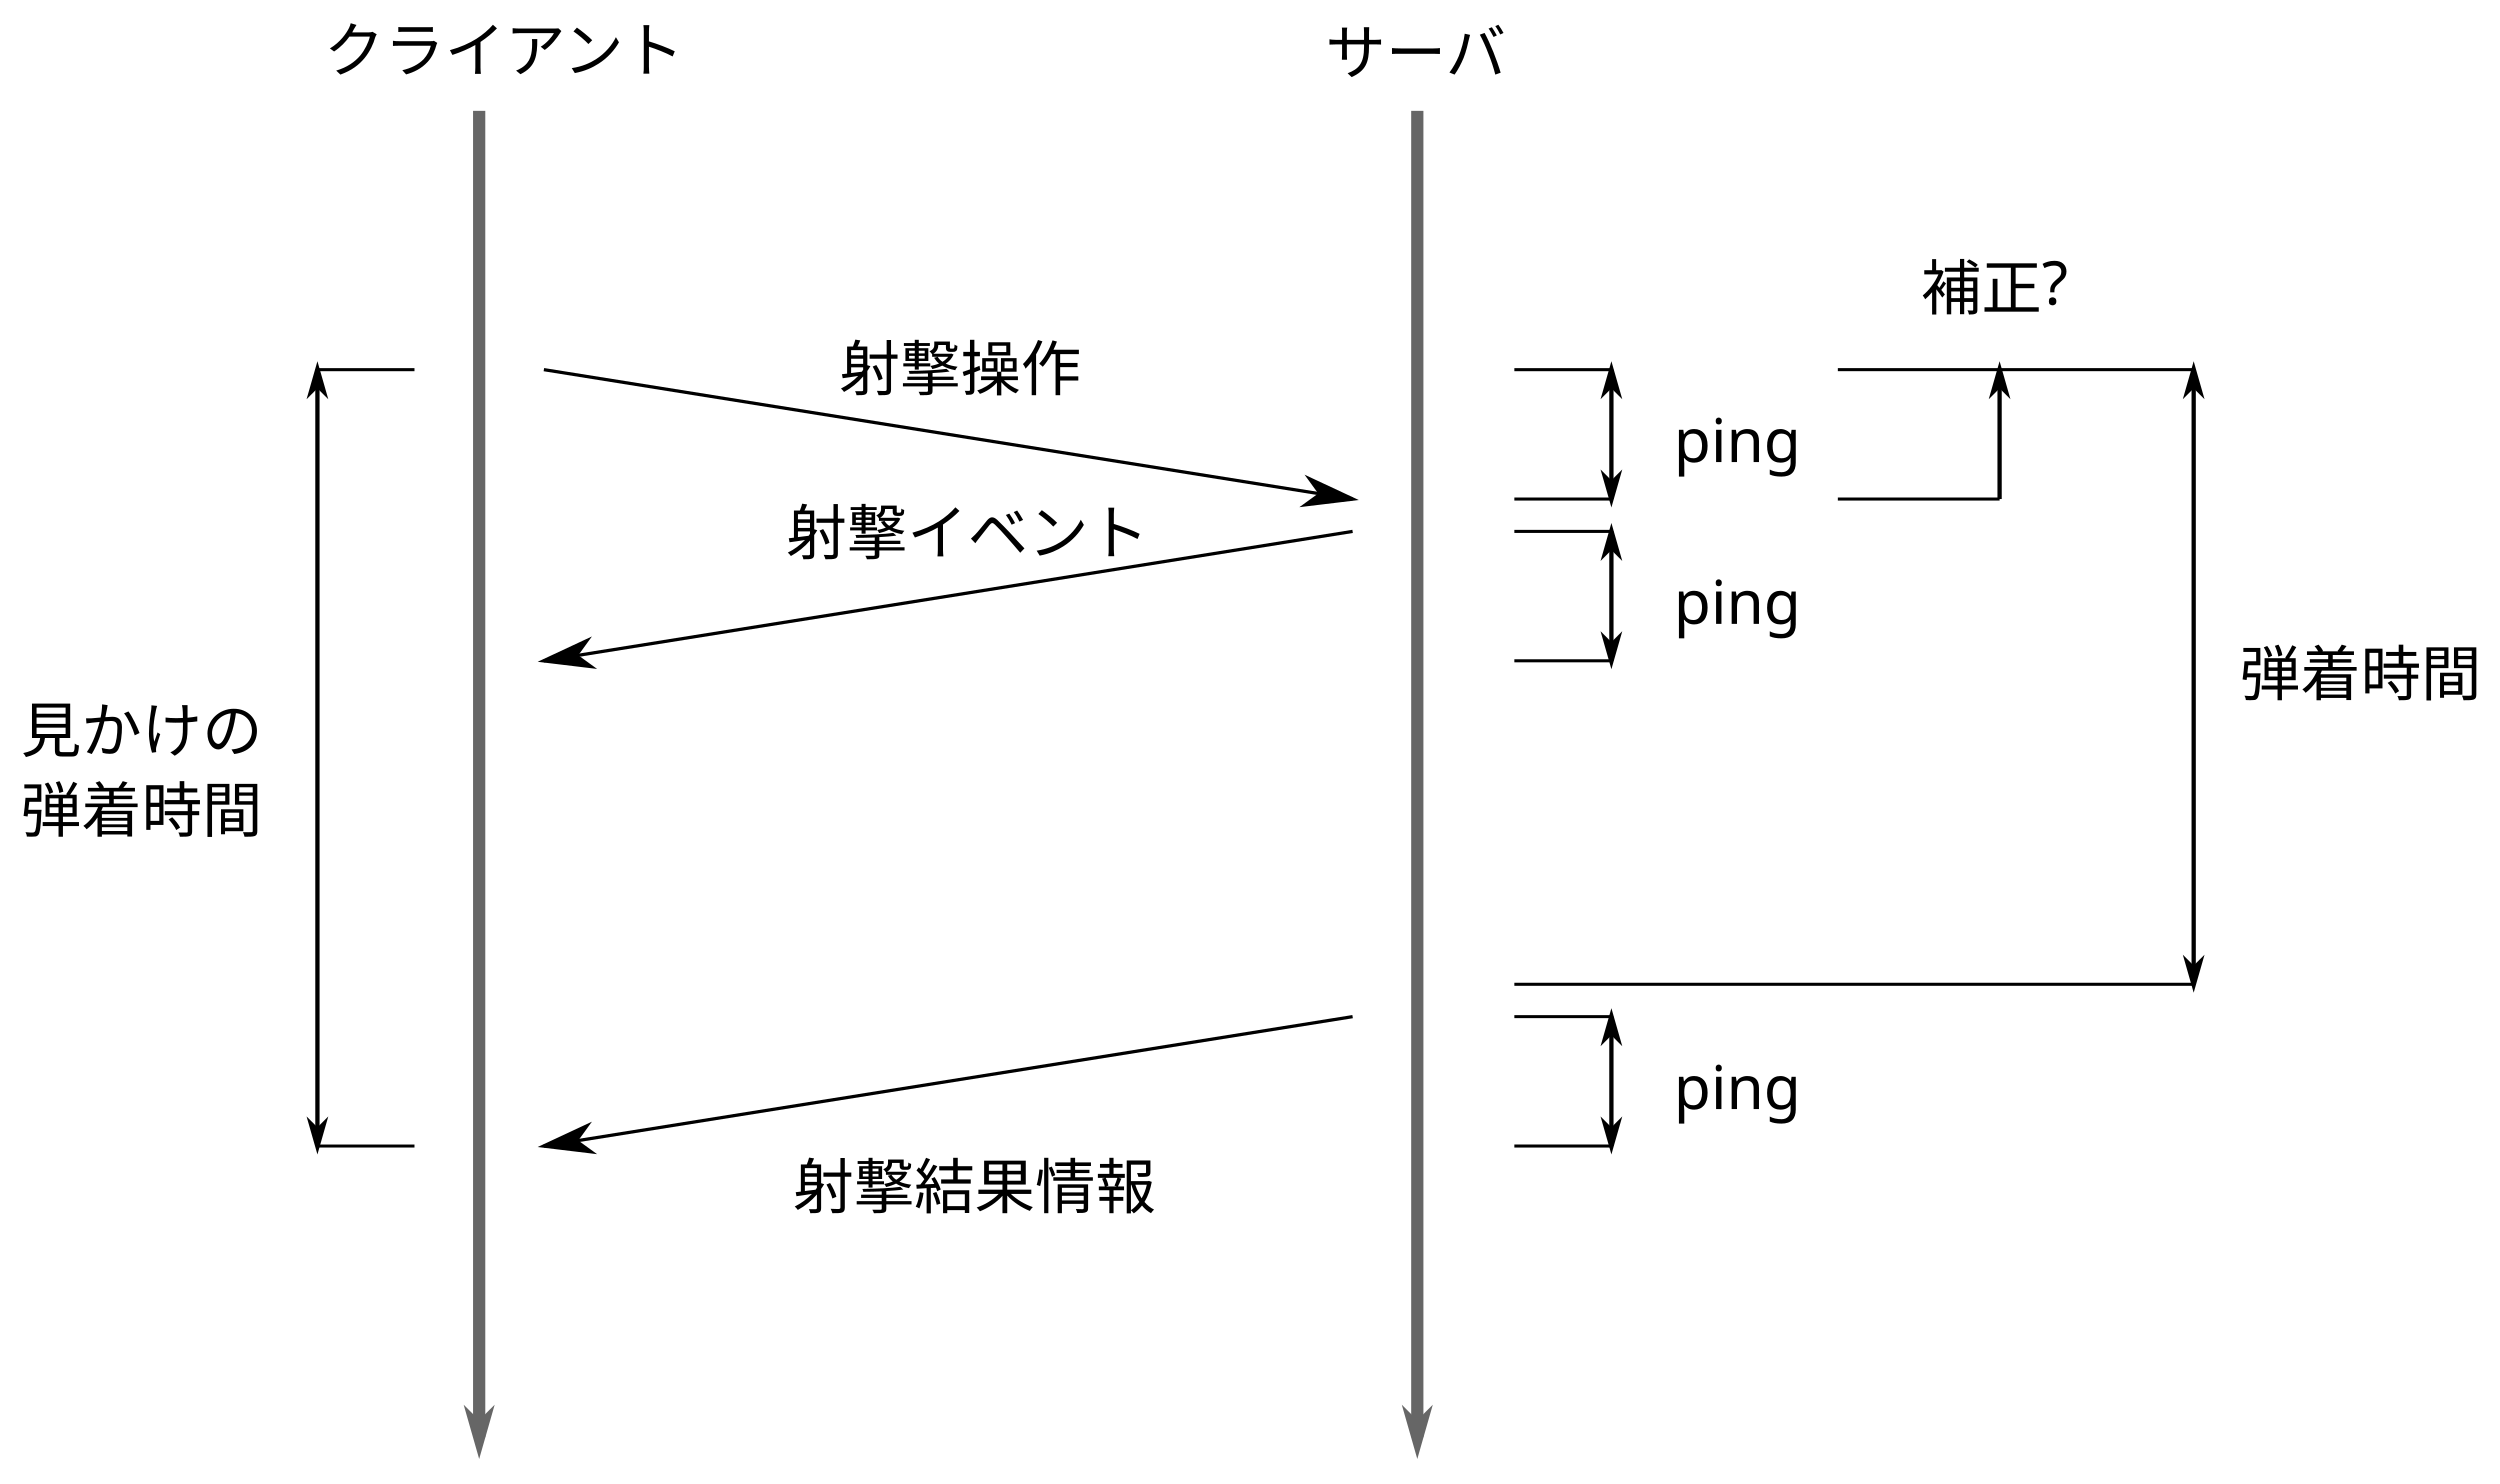
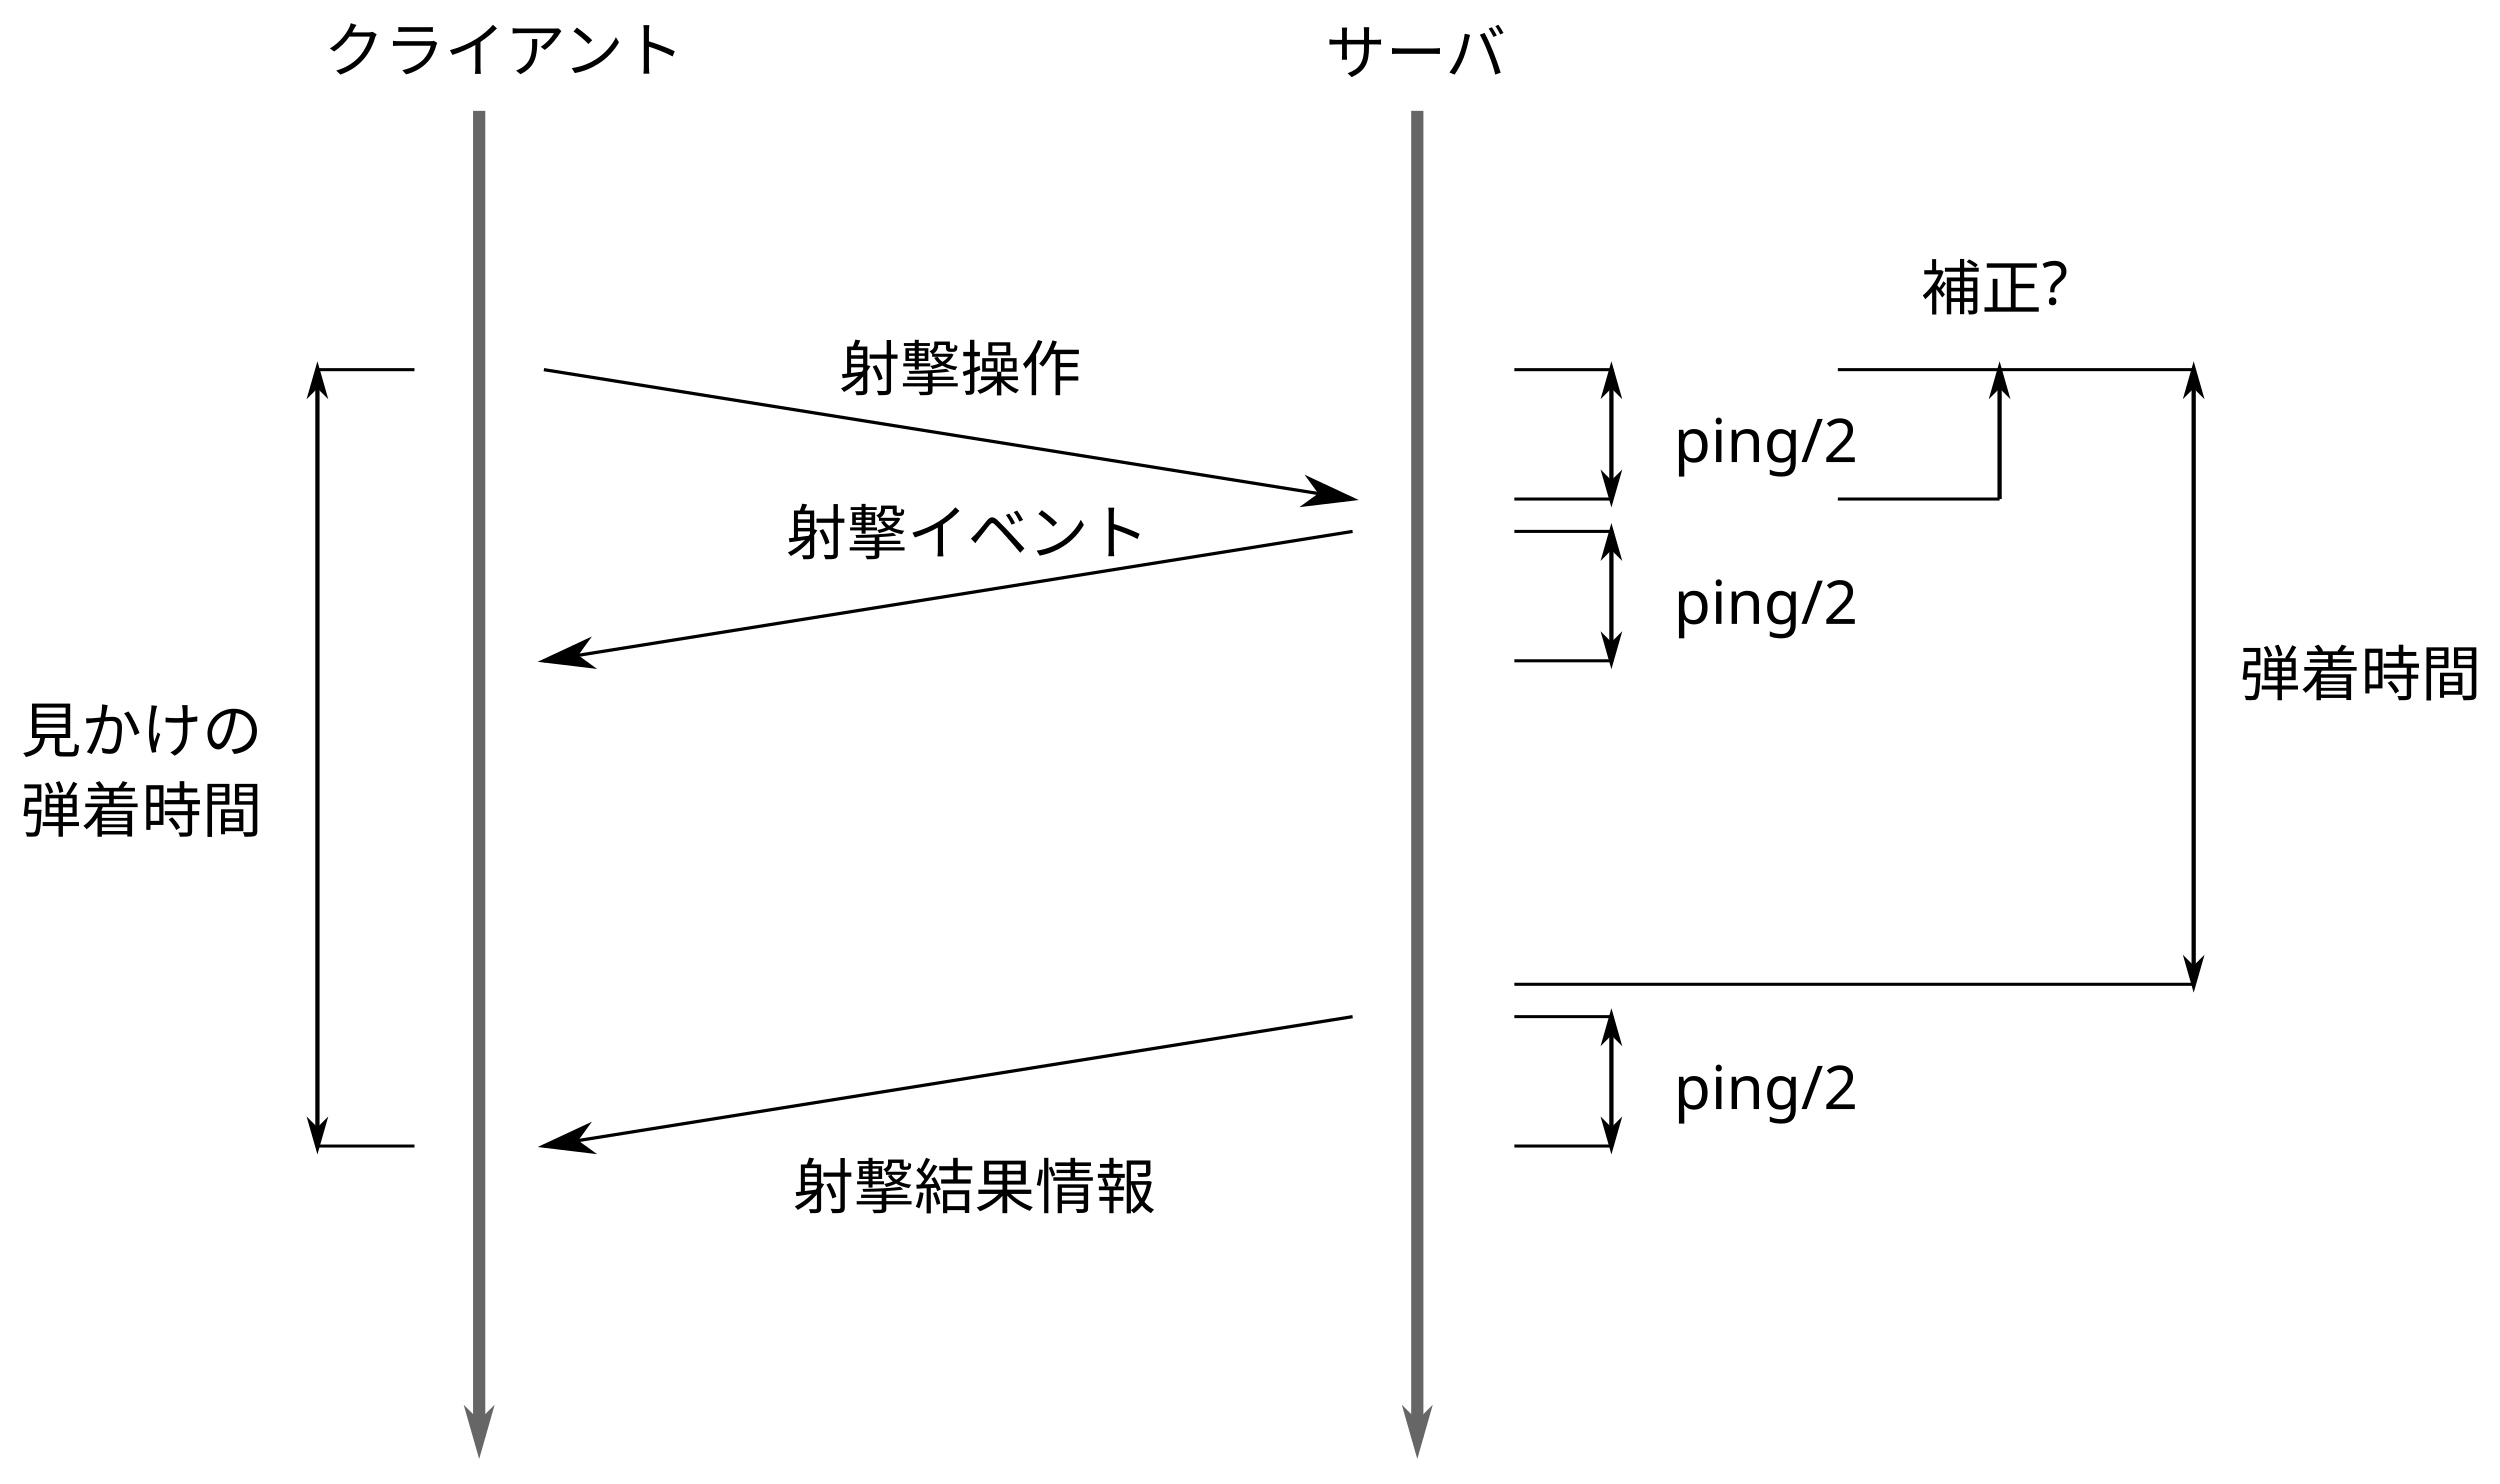
- <svg xmlns="http://www.w3.org/2000/svg" id="svg8" version="1.1" viewBox="0 0 204.474 121.331" height="121.331mm" width="204.474mm">
+ <svg xmlns="http://www.w3.org/2000/svg" width="204.474mm" height="121.331mm" viewBox="0 0 204.474 121.331" version="1.1" id="svg8">
  <defs id="defs2">
-     <marker orient="auto" refY="0" refX="0" id="marker1900" style="overflow:visible">
-       <path id="path1898" d="M 0,0 5,-5 -12.5,0 5,5 Z" style="fill:#000000;fill-opacity:1;fill-rule:evenodd;stroke:#000000;stroke-width:1pt;stroke-opacity:1" transform="matrix(-0.4,0,0,-0.4,-4,0)" />
+     <marker style="overflow:visible" id="marker1900" refX="0" refY="0" orient="auto">
+       <path transform="matrix(-0.4,0,0,-0.4,-4,0)" style="fill:#000000;fill-opacity:1;fill-rule:evenodd;stroke:#000000;stroke-width:1pt;stroke-opacity:1" d="M 0,0 5,-5 -12.5,0 5,5 Z" id="path1898" />
    </marker>
-     <marker style="overflow:visible" id="Arrow1Mend" refX="0" refY="0" orient="auto">
-       <path transform="matrix(-0.4,0,0,-0.4,-4,0)" style="fill:#000000;fill-opacity:1;fill-rule:evenodd;stroke:#000000;stroke-width:1pt;stroke-opacity:1" d="M 0,0 5,-5 -12.5,0 5,5 Z" id="path858" />
+     <marker orient="auto" refY="0" refX="0" id="Arrow1Mend" style="overflow:visible">
+       <path id="path858" d="M 0,0 5,-5 -12.5,0 5,5 Z" style="fill:#000000;fill-opacity:1;fill-rule:evenodd;stroke:#000000;stroke-width:1pt;stroke-opacity:1" transform="matrix(-0.4,0,0,-0.4,-4,0)" />
    </marker>
-     <marker style="overflow:visible" id="Arrow1Mstart" refX="0" refY="0" orient="auto">
-       <path transform="matrix(0.4,0,0,0.4,4,0)" style="fill:#000000;fill-opacity:1;fill-rule:evenodd;stroke:#000000;stroke-width:1pt;stroke-opacity:1" d="M 0,0 5,-5 -12.5,0 5,5 Z" id="path855" />
+     <marker orient="auto" refY="0" refX="0" id="Arrow1Mstart" style="overflow:visible">
+       <path id="path855" d="M 0,0 5,-5 -12.5,0 5,5 Z" style="fill:#000000;fill-opacity:1;fill-rule:evenodd;stroke:#000000;stroke-width:1pt;stroke-opacity:1" transform="matrix(0.4,0,0,0.4,4,0)" />
    </marker>
-     <marker style="overflow:visible" id="marker1254" refX="0" refY="0" orient="auto">
-       <path transform="matrix(-0.8,0,0,-0.8,-10,0)" style="fill:#000000;fill-opacity:1;fill-rule:evenodd;stroke:#000000;stroke-width:1pt;stroke-opacity:1" d="M 0,0 5,-5 -12.5,0 5,5 Z" id="path1252" />
+     <marker orient="auto" refY="0" refX="0" id="marker1254" style="overflow:visible">
+       <path id="path1252" d="M 0,0 5,-5 -12.5,0 5,5 Z" style="fill:#000000;fill-opacity:1;fill-rule:evenodd;stroke:#000000;stroke-width:1pt;stroke-opacity:1" transform="matrix(-0.8,0,0,-0.8,-10,0)" />
    </marker>
-     <marker style="overflow:visible" id="Arrow1Send" refX="0" refY="0" orient="auto">
-       <path transform="matrix(-0.2,0,0,-0.2,-1.2,0)" style="fill:#666666;fill-opacity:1;fill-rule:evenodd;stroke:#666666;stroke-width:1pt;stroke-opacity:1" d="M 0,0 5,-5 -12.5,0 5,5 Z" id="path864" />
+     <marker orient="auto" refY="0" refX="0" id="Arrow1Send" style="overflow:visible">
+       <path id="path864" d="M 0,0 5,-5 -12.5,0 5,5 Z" style="fill:#666666;fill-opacity:1;fill-rule:evenodd;stroke:#666666;stroke-width:1pt;stroke-opacity:1" transform="matrix(-0.2,0,0,-0.2,-1.2,0)" />
    </marker>
-     <marker style="overflow:visible" id="Arrow1Lend" refX="0" refY="0" orient="auto">
-       <path transform="matrix(-0.8,0,0,-0.8,-10,0)" style="fill:#666666;fill-opacity:1;fill-rule:evenodd;stroke:#666666;stroke-width:1pt;stroke-opacity:1" d="M 0,0 5,-5 -12.5,0 5,5 Z" id="path852" />
+     <marker orient="auto" refY="0" refX="0" id="Arrow1Lend" style="overflow:visible">
+       <path id="path852" d="M 0,0 5,-5 -12.5,0 5,5 Z" style="fill:#666666;fill-opacity:1;fill-rule:evenodd;stroke:#666666;stroke-width:1pt;stroke-opacity:1" transform="matrix(-0.8,0,0,-0.8,-10,0)" />
    </marker>
-     <marker orient="auto" refY="0" refX="0" id="Arrow1Send-9" style="overflow:visible">
-       <path id="path864-7" d="M 0,0 5,-5 -12.5,0 5,5 Z" style="fill:#666666;fill-opacity:1;fill-rule:evenodd;stroke:#666666;stroke-width:1pt;stroke-opacity:1" transform="matrix(-0.2,0,0,-0.2,-1.2,0)" />
+     <marker style="overflow:visible" id="Arrow1Send-9" refX="0" refY="0" orient="auto">
+       <path transform="matrix(-0.2,0,0,-0.2,-1.2,0)" style="fill:#666666;fill-opacity:1;fill-rule:evenodd;stroke:#666666;stroke-width:1pt;stroke-opacity:1" d="M 0,0 5,-5 -12.5,0 5,5 Z" id="path864-7" />
    </marker>
-     <marker orient="auto" refY="0" refX="0" id="marker1254-2" style="overflow:visible">
-       <path id="path1252-6" d="M 0,0 5,-5 -12.5,0 5,5 Z" style="fill:#000000;fill-opacity:1;fill-rule:evenodd;stroke:#000000;stroke-width:1pt;stroke-opacity:1" transform="matrix(-0.8,0,0,-0.8,-10,0)" />
+     <marker style="overflow:visible" id="marker1254-2" refX="0" refY="0" orient="auto">
+       <path transform="matrix(-0.8,0,0,-0.8,-10,0)" style="fill:#000000;fill-opacity:1;fill-rule:evenodd;stroke:#000000;stroke-width:1pt;stroke-opacity:1" d="M 0,0 5,-5 -12.5,0 5,5 Z" id="path1252-6" />
    </marker>
-     <marker style="overflow:visible" id="marker1254-2-1" refX="0" refY="0" orient="auto">
-       <path transform="matrix(-0.8,0,0,-0.8,-10,0)" style="fill:#000000;fill-opacity:1;fill-rule:evenodd;stroke:#000000;stroke-width:1pt;stroke-opacity:1" d="M 0,0 5,-5 -12.5,0 5,5 Z" id="path1252-6-9" />
+     <marker orient="auto" refY="0" refX="0" id="marker1254-2-1" style="overflow:visible">
+       <path id="path1252-6-9" d="M 0,0 5,-5 -12.5,0 5,5 Z" style="fill:#000000;fill-opacity:1;fill-rule:evenodd;stroke:#000000;stroke-width:1pt;stroke-opacity:1" transform="matrix(-0.8,0,0,-0.8,-10,0)" />
    </marker>
-     <marker orient="auto" refY="0" refX="0" id="Arrow1Mstart-4" style="overflow:visible">
-       <path id="path855-8" d="M 0,0 5,-5 -12.5,0 5,5 Z" style="fill:#000000;fill-opacity:1;fill-rule:evenodd;stroke:#000000;stroke-width:1pt;stroke-opacity:1" transform="matrix(0.4,0,0,0.4,4,0)" />
+     <marker style="overflow:visible" id="Arrow1Mstart-4" refX="0" refY="0" orient="auto">
+       <path transform="matrix(0.4,0,0,0.4,4,0)" style="fill:#000000;fill-opacity:1;fill-rule:evenodd;stroke:#000000;stroke-width:1pt;stroke-opacity:1" d="M 0,0 5,-5 -12.5,0 5,5 Z" id="path855-8" />
    </marker>
-     <marker orient="auto" refY="0" refX="0" id="Arrow1Mend-5" style="overflow:visible">
-       <path id="path858-2" d="M 0,0 5,-5 -12.5,0 5,5 Z" style="fill:#000000;fill-opacity:1;fill-rule:evenodd;stroke:#000000;stroke-width:1pt;stroke-opacity:1" transform="matrix(-0.4,0,0,-0.4,-4,0)" />
+     <marker style="overflow:visible" id="Arrow1Mend-5" refX="0" refY="0" orient="auto">
+       <path transform="matrix(-0.4,0,0,-0.4,-4,0)" style="fill:#000000;fill-opacity:1;fill-rule:evenodd;stroke:#000000;stroke-width:1pt;stroke-opacity:1" d="M 0,0 5,-5 -12.5,0 5,5 Z" id="path858-2" />
    </marker>
-     <marker style="overflow:visible" id="Arrow1Mstart-4-4" refX="0" refY="0" orient="auto">
-       <path transform="matrix(0.4,0,0,0.4,4,0)" style="fill:#000000;fill-opacity:1;fill-rule:evenodd;stroke:#000000;stroke-width:1pt;stroke-opacity:1" d="M 0,0 5,-5 -12.5,0 5,5 Z" id="path855-8-6" />
+     <marker orient="auto" refY="0" refX="0" id="Arrow1Mstart-4-4" style="overflow:visible">
+       <path id="path855-8-6" d="M 0,0 5,-5 -12.5,0 5,5 Z" style="fill:#000000;fill-opacity:1;fill-rule:evenodd;stroke:#000000;stroke-width:1pt;stroke-opacity:1" transform="matrix(0.4,0,0,0.4,4,0)" />
    </marker>
-     <marker style="overflow:visible" id="Arrow1Mend-5-9" refX="0" refY="0" orient="auto">
-       <path transform="matrix(-0.4,0,0,-0.4,-4,0)" style="fill:#000000;fill-opacity:1;fill-rule:evenodd;stroke:#000000;stroke-width:1pt;stroke-opacity:1" d="M 0,0 5,-5 -12.5,0 5,5 Z" id="path858-2-3" />
+     <marker orient="auto" refY="0" refX="0" id="Arrow1Mend-5-9" style="overflow:visible">
+       <path id="path858-2-3" d="M 0,0 5,-5 -12.5,0 5,5 Z" style="fill:#000000;fill-opacity:1;fill-rule:evenodd;stroke:#000000;stroke-width:1pt;stroke-opacity:1" transform="matrix(-0.4,0,0,-0.4,-4,0)" />
    </marker>
-     <marker orient="auto" refY="0" refX="0" id="Arrow1Mstart-9" style="overflow:visible">
-       <path id="path855-5" d="M 0,0 5,-5 -12.5,0 5,5 Z" style="fill:#000000;fill-opacity:1;fill-rule:evenodd;stroke:#000000;stroke-width:1pt;stroke-opacity:1" transform="matrix(0.4,0,0,0.4,4,0)" />
+     <marker style="overflow:visible" id="Arrow1Mstart-9" refX="0" refY="0" orient="auto">
+       <path transform="matrix(0.4,0,0,0.4,4,0)" style="fill:#000000;fill-opacity:1;fill-rule:evenodd;stroke:#000000;stroke-width:1pt;stroke-opacity:1" d="M 0,0 5,-5 -12.5,0 5,5 Z" id="path855-5" />
    </marker>
-     <marker orient="auto" refY="0" refX="0" id="Arrow1Mend-1" style="overflow:visible">
-       <path id="path858-7" d="M 0,0 5,-5 -12.5,0 5,5 Z" style="fill:#000000;fill-opacity:1;fill-rule:evenodd;stroke:#000000;stroke-width:1pt;stroke-opacity:1" transform="matrix(-0.4,0,0,-0.4,-4,0)" />
+     <marker style="overflow:visible" id="Arrow1Mend-1" refX="0" refY="0" orient="auto">
+       <path transform="matrix(-0.4,0,0,-0.4,-4,0)" style="fill:#000000;fill-opacity:1;fill-rule:evenodd;stroke:#000000;stroke-width:1pt;stroke-opacity:1" d="M 0,0 5,-5 -12.5,0 5,5 Z" id="path858-7" />
    </marker>
-     <marker style="overflow:visible" id="Arrow1Mstart-9-6" refX="0" refY="0" orient="auto">
-       <path transform="matrix(0.4,0,0,0.4,4,0)" style="fill:#000000;fill-opacity:1;fill-rule:evenodd;stroke:#000000;stroke-width:1pt;stroke-opacity:1" d="M 0,0 5,-5 -12.5,0 5,5 Z" id="path855-5-5" />
+     <marker orient="auto" refY="0" refX="0" id="Arrow1Mstart-9-6" style="overflow:visible">
+       <path id="path855-5-5" d="M 0,0 5,-5 -12.5,0 5,5 Z" style="fill:#000000;fill-opacity:1;fill-rule:evenodd;stroke:#000000;stroke-width:1pt;stroke-opacity:1" transform="matrix(0.4,0,0,0.4,4,0)" />
    </marker>
-     <marker style="overflow:visible" id="Arrow1Mend-1-1" refX="0" refY="0" orient="auto">
-       <path transform="matrix(-0.4,0,0,-0.4,-4,0)" style="fill:#000000;fill-opacity:1;fill-rule:evenodd;stroke:#000000;stroke-width:1pt;stroke-opacity:1" d="M 0,0 5,-5 -12.5,0 5,5 Z" id="path858-7-4" />
+     <marker orient="auto" refY="0" refX="0" id="Arrow1Mend-1-1" style="overflow:visible">
+       <path id="path858-7-4" d="M 0,0 5,-5 -12.5,0 5,5 Z" style="fill:#000000;fill-opacity:1;fill-rule:evenodd;stroke:#000000;stroke-width:1pt;stroke-opacity:1" transform="matrix(-0.4,0,0,-0.4,-4,0)" />
    </marker>
  </defs>
-   <g id="layer1" transform="translate(-3.141882,-14.74578)">
-     <text id="text837" y="46.68" x="71.815" style="font-style:normal;font-weight:normal;font-size:4.939px;line-height:1.25;font-family:sans-serif;fill:#000000;fill-opacity:1;stroke:none;stroke-width:0.265" xml:space="preserve">
-       <tspan style="font-size:4.939px;stroke-width:0.265" y="46.68" x="71.815" id="tspan835">射撃操作</tspan>
+   <g transform="translate(-3.141882,-14.74578)" id="layer1">
+     <text xml:space="preserve" style="font-style:normal;font-weight:normal;font-size:4.939px;line-height:1.25;font-family:sans-serif;fill:#000000;fill-opacity:1;stroke:none;stroke-width:0.265" x="71.815" y="46.68" id="text837">
+       <tspan id="tspan835" x="71.815" y="46.68" style="font-size:4.939px;stroke-width:0.265">射撃操作</tspan>
    </text>
-     <text id="text841" y="60.098" x="67.469" style="font-style:normal;font-weight:normal;font-size:4.939px;line-height:1.25;font-family:sans-serif;fill:#000000;fill-opacity:1;stroke:none;stroke-width:0.265" xml:space="preserve">
-       <tspan style="font-size:4.939px;stroke-width:0.265" y="60.098" x="67.469" id="tspan839">射撃イベント</tspan>
+     <text xml:space="preserve" style="font-style:normal;font-weight:normal;font-size:4.939px;line-height:1.25;font-family:sans-serif;fill:#000000;fill-opacity:1;stroke:none;stroke-width:0.265" x="67.469" y="60.098" id="text841">
+       <tspan id="tspan839" x="67.469" y="60.098" style="font-size:4.939px;stroke-width:0.265">射撃イベント</tspan>
    </text>
-     <text id="text845" y="113.582" x="68.036" style="font-style:normal;font-weight:normal;font-size:4.939px;line-height:1.25;font-family:sans-serif;fill:#000000;fill-opacity:1;stroke:none;stroke-width:0.265" xml:space="preserve">
-       <tspan style="font-size:4.939px;stroke-width:0.265" y="113.582" x="68.036" id="tspan843">射撃結果情報</tspan>
+     <text xml:space="preserve" style="font-style:normal;font-weight:normal;font-size:4.939px;line-height:1.25;font-family:sans-serif;fill:#000000;fill-opacity:1;stroke:none;stroke-width:0.265" x="68.036" y="113.582" id="text845">
+       <tspan id="tspan843" x="68.036" y="113.582" style="font-size:4.939px;stroke-width:0.265">射撃結果情報</tspan>
    </text>
-     <path id="path847" d="M 42.333,23.812 V 132.292" style="fill:none;stroke:#666666;stroke-width:1;stroke-linecap:butt;stroke-linejoin:miter;stroke-miterlimit:4;stroke-dasharray:none;stroke-opacity:1;marker-end:url(#Arrow1Send)" />
-     <path style="fill:none;stroke:#666666;stroke-width:1;stroke-linecap:butt;stroke-linejoin:miter;stroke-miterlimit:4;stroke-dasharray:none;stroke-opacity:1;marker-end:url(#Arrow1Send-9)" d="M 119.062,23.812 V 132.292" id="path847-9" />
-     <text xml:space="preserve" style="font-style:normal;font-weight:normal;font-size:4.939px;line-height:1.25;font-family:sans-serif;fill:#000000;fill-opacity:1;stroke:none;stroke-width:0.265" x="29.639" y="20.628" id="text837-3">
-       <tspan id="tspan835-0" x="29.639" y="20.628" style="font-size:4.939px;stroke-width:0.265">クライアント</tspan>
+     <path style="fill:none;stroke:#666666;stroke-width:1;stroke-linecap:butt;stroke-linejoin:miter;stroke-miterlimit:4;stroke-dasharray:none;stroke-opacity:1;marker-end:url(#Arrow1Send)" d="M 42.333,23.812 V 132.292" id="path847" />
+     <path id="path847-9" d="M 119.062,23.812 V 132.292" style="fill:none;stroke:#666666;stroke-width:1;stroke-linecap:butt;stroke-linejoin:miter;stroke-miterlimit:4;stroke-dasharray:none;stroke-opacity:1;marker-end:url(#Arrow1Send-9)" />
+     <text id="text837-3" y="20.628" x="29.639" style="font-style:normal;font-weight:normal;font-size:4.939px;line-height:1.25;font-family:sans-serif;fill:#000000;fill-opacity:1;stroke:none;stroke-width:0.265" xml:space="preserve">
+       <tspan style="font-size:4.939px;stroke-width:0.265" y="20.628" x="29.639" id="tspan835-0">クライアント</tspan>
    </text>
-     <text id="text837-3-0" y="20.817" x="111.549" style="font-style:normal;font-weight:normal;font-size:4.939px;line-height:1.25;font-family:sans-serif;fill:#000000;fill-opacity:1;stroke:none;stroke-width:0.265" xml:space="preserve">
-       <tspan style="font-size:4.939px;stroke-width:0.265" y="20.817" x="111.549" id="tspan835-0-4">サーバ</tspan>
+     <text xml:space="preserve" style="font-style:normal;font-weight:normal;font-size:4.939px;line-height:1.25;font-family:sans-serif;fill:#000000;fill-opacity:1;stroke:none;stroke-width:0.265" x="111.549" y="20.817" id="text837-3-0">
+       <tspan id="tspan835-0-4" x="111.549" y="20.817" style="font-size:4.939px;stroke-width:0.265">サーバ</tspan>
    </text>
-     <path id="path1250" d="M 47.625,44.979 113.771,55.562" style="fill:none;stroke:#000000;stroke-width:0.265px;stroke-linecap:butt;stroke-linejoin:miter;stroke-opacity:1;marker-end:url(#marker1254)" />
-     <path style="fill:none;stroke:#000000;stroke-width:0.265px;stroke-linecap:butt;stroke-linejoin:miter;stroke-opacity:1;marker-end:url(#marker1254-2)" d="M 113.771,58.208 47.625,68.792" id="path1250-1" />
-     <path id="path1250-1-3" d="M 113.771,97.896 47.625,108.479" style="fill:none;stroke:#000000;stroke-width:0.265px;stroke-linecap:butt;stroke-linejoin:miter;stroke-opacity:1;marker-end:url(#marker1254-2-1)" />
-     <path id="path1482" d="m 127,44.979 c 7.938,0 7.938,0 7.938,0" style="fill:none;stroke:#000000;stroke-width:0.25;stroke-linecap:butt;stroke-linejoin:miter;stroke-miterlimit:4;stroke-dasharray:none;stroke-opacity:1" />
-     <path id="path1484" d="m 127,55.562 h 7.938" style="fill:none;stroke:#000000;stroke-width:0.25;stroke-linecap:butt;stroke-linejoin:miter;stroke-miterlimit:4;stroke-dasharray:none;stroke-opacity:1" />
-     <path id="path1486" d="M 134.938,44.979 V 55.562" style="fill:none;stroke:#000000;stroke-width:0.35;stroke-linecap:butt;stroke-linejoin:miter;stroke-miterlimit:4;stroke-dasharray:none;stroke-opacity:1;marker-start:url(#Arrow1Mstart);marker-end:url(#Arrow1Mend)" />
-     <text id="text1662" y="52.539" x="140.04" style="font-style:normal;font-weight:normal;font-size:4.939px;line-height:1.25;font-family:sans-serif;fill:#000000;fill-opacity:1;stroke:none;stroke-width:0.265" xml:space="preserve">
-       <tspan style="font-size:4.939px;stroke-width:0.265" y="52.539" x="140.04" id="tspan1660">ping</tspan>
+     <path style="fill:none;stroke:#000000;stroke-width:0.265px;stroke-linecap:butt;stroke-linejoin:miter;stroke-opacity:1;marker-end:url(#marker1254)" d="M 47.625,44.979 113.771,55.562" id="path1250" />
+     <path id="path1250-1" d="M 113.771,58.208 47.625,68.792" style="fill:none;stroke:#000000;stroke-width:0.265px;stroke-linecap:butt;stroke-linejoin:miter;stroke-opacity:1;marker-end:url(#marker1254-2)" />
+     <path style="fill:none;stroke:#000000;stroke-width:0.265px;stroke-linecap:butt;stroke-linejoin:miter;stroke-opacity:1;marker-end:url(#marker1254-2-1)" d="M 113.771,97.896 47.625,108.479" id="path1250-1-3" />
+     <path style="fill:none;stroke:#000000;stroke-width:0.25;stroke-linecap:butt;stroke-linejoin:miter;stroke-miterlimit:4;stroke-dasharray:none;stroke-opacity:1" d="m 127,44.979 c 7.938,0 7.938,0 7.938,0" id="path1482" />
+     <path style="fill:none;stroke:#000000;stroke-width:0.25;stroke-linecap:butt;stroke-linejoin:miter;stroke-miterlimit:4;stroke-dasharray:none;stroke-opacity:1" d="m 127,55.562 h 7.938" id="path1484" />
+     <path style="fill:none;stroke:#000000;stroke-width:0.35;stroke-linecap:butt;stroke-linejoin:miter;stroke-miterlimit:4;stroke-dasharray:none;stroke-opacity:1;marker-start:url(#Arrow1Mstart);marker-end:url(#Arrow1Mend)" d="M 134.938,44.979 V 55.562" id="path1486" />
+     <text xml:space="preserve" style="font-style:normal;font-weight:normal;font-size:4.939px;line-height:1.25;font-family:sans-serif;fill:#000000;fill-opacity:1;stroke:none;stroke-width:0.265" x="140.04" y="52.539" id="text1662">
+       <tspan id="tspan1660" x="140.04" y="52.539" style="font-size:4.939px;stroke-width:0.265">ping/2</tspan>
    </text>
-     <path style="fill:none;stroke:#000000;stroke-width:0.35;stroke-linecap:butt;stroke-linejoin:miter;stroke-miterlimit:4;stroke-dasharray:none;stroke-opacity:1;marker-start:url(#Arrow1Mstart-4);marker-end:url(#Arrow1Mend-5)" d="M 182.562,44.979 V 95.25" id="path1486-7" />
-     <path style="fill:none;stroke:#000000;stroke-width:0.25;stroke-linecap:butt;stroke-linejoin:miter;stroke-miterlimit:4;stroke-dasharray:none;stroke-opacity:1" d="m 127,95.25 h 55.562" id="path1484-7" />
-     <path id="path1896" d="M 166.688,55.562 V 44.979" style="fill:none;stroke:#000000;stroke-width:0.35;stroke-linecap:butt;stroke-linejoin:miter;stroke-miterlimit:4;stroke-dasharray:none;stroke-opacity:1;marker-end:url(#marker1900)" />
-     <text id="text2012" y="40.065" x="160.262" style="font-style:normal;font-weight:normal;font-size:4.939px;line-height:1.25;font-family:sans-serif;fill:#000000;fill-opacity:1;stroke:none;stroke-width:0.265" xml:space="preserve">
-       <tspan style="font-size:4.939px;stroke-width:0.265" y="40.065" x="160.262" id="tspan2010">補正?</tspan>
+     <path id="path1486-7" d="M 182.562,44.979 V 95.25" style="fill:none;stroke:#000000;stroke-width:0.35;stroke-linecap:butt;stroke-linejoin:miter;stroke-miterlimit:4;stroke-dasharray:none;stroke-opacity:1;marker-start:url(#Arrow1Mstart-4);marker-end:url(#Arrow1Mend-5)" />
+     <path id="path1484-7" d="m 127,95.25 h 55.562" style="fill:none;stroke:#000000;stroke-width:0.25;stroke-linecap:butt;stroke-linejoin:miter;stroke-miterlimit:4;stroke-dasharray:none;stroke-opacity:1" />
+     <path style="fill:none;stroke:#000000;stroke-width:0.35;stroke-linecap:butt;stroke-linejoin:miter;stroke-miterlimit:4;stroke-dasharray:none;stroke-opacity:1;marker-end:url(#marker1900)" d="M 166.688,55.562 V 44.979" id="path1896" />
+     <text xml:space="preserve" style="font-style:normal;font-weight:normal;font-size:4.939px;line-height:1.25;font-family:sans-serif;fill:#000000;fill-opacity:1;stroke:none;stroke-width:0.265" x="160.262" y="40.065" id="text2012">
+       <tspan id="tspan2010" x="160.262" y="40.065" style="font-size:4.939px;stroke-width:0.265">補正?</tspan>
    </text>
-     <path id="path2014" d="M 153.458,44.979 H 182.562" style="fill:none;stroke:#000000;stroke-width:0.25;stroke-linecap:butt;stroke-linejoin:miter;stroke-miterlimit:4;stroke-dasharray:none;stroke-opacity:1" />
-     <path id="path2040" d="m 153.458,55.562 h 13.229 v 0" style="fill:none;stroke:#000000;stroke-width:0.25;stroke-linecap:butt;stroke-linejoin:miter;stroke-miterlimit:4;stroke-dasharray:none;stroke-opacity:1" />
-     <text xml:space="preserve" style="font-style:normal;font-weight:normal;font-size:4.939px;line-height:1.25;font-family:sans-serif;fill:#000000;fill-opacity:1;stroke:none;stroke-width:0.265" x="186.342" y="71.626" id="text2012-7">
-       <tspan id="tspan2010-0" x="186.342" y="71.626" style="font-size:4.939px;stroke-width:0.265">弾着時間</tspan>
+     <path style="fill:none;stroke:#000000;stroke-width:0.25;stroke-linecap:butt;stroke-linejoin:miter;stroke-miterlimit:4;stroke-dasharray:none;stroke-opacity:1" d="M 153.458,44.979 H 182.562" id="path2014" />
+     <path style="fill:none;stroke:#000000;stroke-width:0.25;stroke-linecap:butt;stroke-linejoin:miter;stroke-miterlimit:4;stroke-dasharray:none;stroke-opacity:1" d="m 153.458,55.562 h 13.229 v 0" id="path2040" />
+     <text id="text2012-7" y="71.626" x="186.342" style="font-style:normal;font-weight:normal;font-size:4.939px;line-height:1.25;font-family:sans-serif;fill:#000000;fill-opacity:1;stroke:none;stroke-width:0.265" xml:space="preserve">
+       <tspan style="font-size:4.939px;stroke-width:0.265" y="71.626" x="186.342" id="tspan2010-0">弾着時間</tspan>
    </text>
-     <text id="text2092" y="76.262" x="4.852" style="font-style:normal;font-weight:normal;font-size:4.939px;line-height:1.25;font-family:sans-serif;fill:#000000;fill-opacity:1;stroke:none;stroke-width:0.265" xml:space="preserve">
-       <tspan id="tspan2094" style="font-size:4.939px;stroke-width:0.265" y="76.262" x="4.852">見かけの</tspan>
-       <tspan id="tspan2336" style="font-size:4.939px;stroke-width:0.265" y="82.791" x="4.852">弾着時間</tspan>
+     <text xml:space="preserve" style="font-style:normal;font-weight:normal;font-size:4.939px;line-height:1.25;font-family:sans-serif;fill:#000000;fill-opacity:1;stroke:none;stroke-width:0.265" x="4.852" y="76.262" id="text2092">
+       <tspan x="4.852" y="76.262" style="font-size:4.939px;stroke-width:0.265" id="tspan2094">見かけの</tspan>
+       <tspan x="4.852" y="82.791" style="font-size:4.939px;stroke-width:0.265" id="tspan2336">弾着時間</tspan>
    </text>
-     <path id="path1486-7-2" d="M 29.104,44.979 V 108.479" style="fill:none;stroke:#000000;stroke-width:0.35;stroke-linecap:butt;stroke-linejoin:miter;stroke-miterlimit:4;stroke-dasharray:none;stroke-opacity:1;marker-start:url(#Arrow1Mstart-4-4);marker-end:url(#Arrow1Mend-5-9)" />
-     <path style="fill:none;stroke:#000000;stroke-width:0.25;stroke-linecap:butt;stroke-linejoin:miter;stroke-miterlimit:4;stroke-dasharray:none;stroke-opacity:1" d="m 29.104,44.979 c 7.938,0 7.938,0 7.938,0" id="path1482-8" />
-     <path style="fill:none;stroke:#000000;stroke-width:0.25;stroke-linecap:butt;stroke-linejoin:miter;stroke-miterlimit:4;stroke-dasharray:none;stroke-opacity:1" d="m 29.104,108.479 c 7.938,0 7.938,0 7.938,0" id="path1482-5" />
-     <path style="fill:none;stroke:#000000;stroke-width:0.25;stroke-linecap:butt;stroke-linejoin:miter;stroke-miterlimit:4;stroke-dasharray:none;stroke-opacity:1" d="m 127,58.208 c 7.938,0 7.938,0 7.938,0" id="path1482-57" />
-     <path style="fill:none;stroke:#000000;stroke-width:0.25;stroke-linecap:butt;stroke-linejoin:miter;stroke-miterlimit:4;stroke-dasharray:none;stroke-opacity:1" d="m 127,68.792 h 7.938" id="path1484-70" />
-     <path style="fill:none;stroke:#000000;stroke-width:0.35;stroke-linecap:butt;stroke-linejoin:miter;stroke-miterlimit:4;stroke-dasharray:none;stroke-opacity:1;marker-start:url(#Arrow1Mstart-9);marker-end:url(#Arrow1Mend-1)" d="M 134.938,58.208 V 68.792" id="path1486-8" />
-     <text xml:space="preserve" style="font-style:normal;font-weight:normal;font-size:4.939px;line-height:1.25;font-family:sans-serif;fill:#000000;fill-opacity:1;stroke:none;stroke-width:0.265" x="140.04" y="65.768" id="text1662-1">
-       <tspan id="tspan1660-2" x="140.04" y="65.768" style="font-size:4.939px;stroke-width:0.265">ping</tspan>
+     <path style="fill:none;stroke:#000000;stroke-width:0.35;stroke-linecap:butt;stroke-linejoin:miter;stroke-miterlimit:4;stroke-dasharray:none;stroke-opacity:1;marker-start:url(#Arrow1Mstart-4-4);marker-end:url(#Arrow1Mend-5-9)" d="M 29.104,44.979 V 108.479" id="path1486-7-2" />
+     <path id="path1482-8" d="m 29.104,44.979 c 7.938,0 7.938,0 7.938,0" style="fill:none;stroke:#000000;stroke-width:0.25;stroke-linecap:butt;stroke-linejoin:miter;stroke-miterlimit:4;stroke-dasharray:none;stroke-opacity:1" />
+     <path id="path1482-5" d="m 29.104,108.479 c 7.938,0 7.938,0 7.938,0" style="fill:none;stroke:#000000;stroke-width:0.25;stroke-linecap:butt;stroke-linejoin:miter;stroke-miterlimit:4;stroke-dasharray:none;stroke-opacity:1" />
+     <path id="path1482-57" d="m 127,58.208 c 7.938,0 7.938,0 7.938,0" style="fill:none;stroke:#000000;stroke-width:0.25;stroke-linecap:butt;stroke-linejoin:miter;stroke-miterlimit:4;stroke-dasharray:none;stroke-opacity:1" />
+     <path id="path1484-70" d="m 127,68.792 h 7.938" style="fill:none;stroke:#000000;stroke-width:0.25;stroke-linecap:butt;stroke-linejoin:miter;stroke-miterlimit:4;stroke-dasharray:none;stroke-opacity:1" />
+     <path id="path1486-8" d="M 134.938,58.208 V 68.792" style="fill:none;stroke:#000000;stroke-width:0.35;stroke-linecap:butt;stroke-linejoin:miter;stroke-miterlimit:4;stroke-dasharray:none;stroke-opacity:1;marker-start:url(#Arrow1Mstart-9);marker-end:url(#Arrow1Mend-1)" />
+     <text id="text1662-1" y="65.768" x="140.04" style="font-style:normal;font-weight:normal;font-size:4.939px;line-height:1.25;font-family:sans-serif;fill:#000000;fill-opacity:1;stroke:none;stroke-width:0.265" xml:space="preserve">
+       <tspan style="font-size:4.939px;stroke-width:0.265" y="65.768" x="140.04" id="tspan1660-2">ping/2</tspan>
    </text>
-     <path id="path1482-57-3" d="m 127,97.896 c 7.938,0 7.938,0 7.938,0" style="fill:none;stroke:#000000;stroke-width:0.25;stroke-linecap:butt;stroke-linejoin:miter;stroke-miterlimit:4;stroke-dasharray:none;stroke-opacity:1" />
-     <path id="path1484-70-2" d="m 127,108.479 h 7.938" style="fill:none;stroke:#000000;stroke-width:0.25;stroke-linecap:butt;stroke-linejoin:miter;stroke-miterlimit:4;stroke-dasharray:none;stroke-opacity:1" />
-     <path id="path1486-8-8" d="M 134.938,97.896 V 108.479" style="fill:none;stroke:#000000;stroke-width:0.35;stroke-linecap:butt;stroke-linejoin:miter;stroke-miterlimit:4;stroke-dasharray:none;stroke-opacity:1;marker-start:url(#Arrow1Mstart-9-6);marker-end:url(#Arrow1Mend-1-1)" />
-     <text id="text1662-1-8" y="105.455" x="140.04" style="font-style:normal;font-weight:normal;font-size:4.939px;line-height:1.25;font-family:sans-serif;fill:#000000;fill-opacity:1;stroke:none;stroke-width:0.265" xml:space="preserve">
-       <tspan style="font-size:4.939px;stroke-width:0.265" y="105.455" x="140.04" id="tspan1660-2-6">ping</tspan>
+     <path style="fill:none;stroke:#000000;stroke-width:0.25;stroke-linecap:butt;stroke-linejoin:miter;stroke-miterlimit:4;stroke-dasharray:none;stroke-opacity:1" d="m 127,97.896 c 7.938,0 7.938,0 7.938,0" id="path1482-57-3" />
+     <path style="fill:none;stroke:#000000;stroke-width:0.25;stroke-linecap:butt;stroke-linejoin:miter;stroke-miterlimit:4;stroke-dasharray:none;stroke-opacity:1" d="m 127,108.479 h 7.938" id="path1484-70-2" />
+     <path style="fill:none;stroke:#000000;stroke-width:0.35;stroke-linecap:butt;stroke-linejoin:miter;stroke-miterlimit:4;stroke-dasharray:none;stroke-opacity:1;marker-start:url(#Arrow1Mstart-9-6);marker-end:url(#Arrow1Mend-1-1)" d="M 134.938,97.896 V 108.479" id="path1486-8-8" />
+     <text xml:space="preserve" style="font-style:normal;font-weight:normal;font-size:4.939px;line-height:1.25;font-family:sans-serif;fill:#000000;fill-opacity:1;stroke:none;stroke-width:0.265" x="140.04" y="105.455" id="text1662-1-8">
+       <tspan id="tspan1660-2-6" x="140.04" y="105.455" style="font-size:4.939px;stroke-width:0.265">ping/2</tspan>
    </text>
  </g>
</svg>
